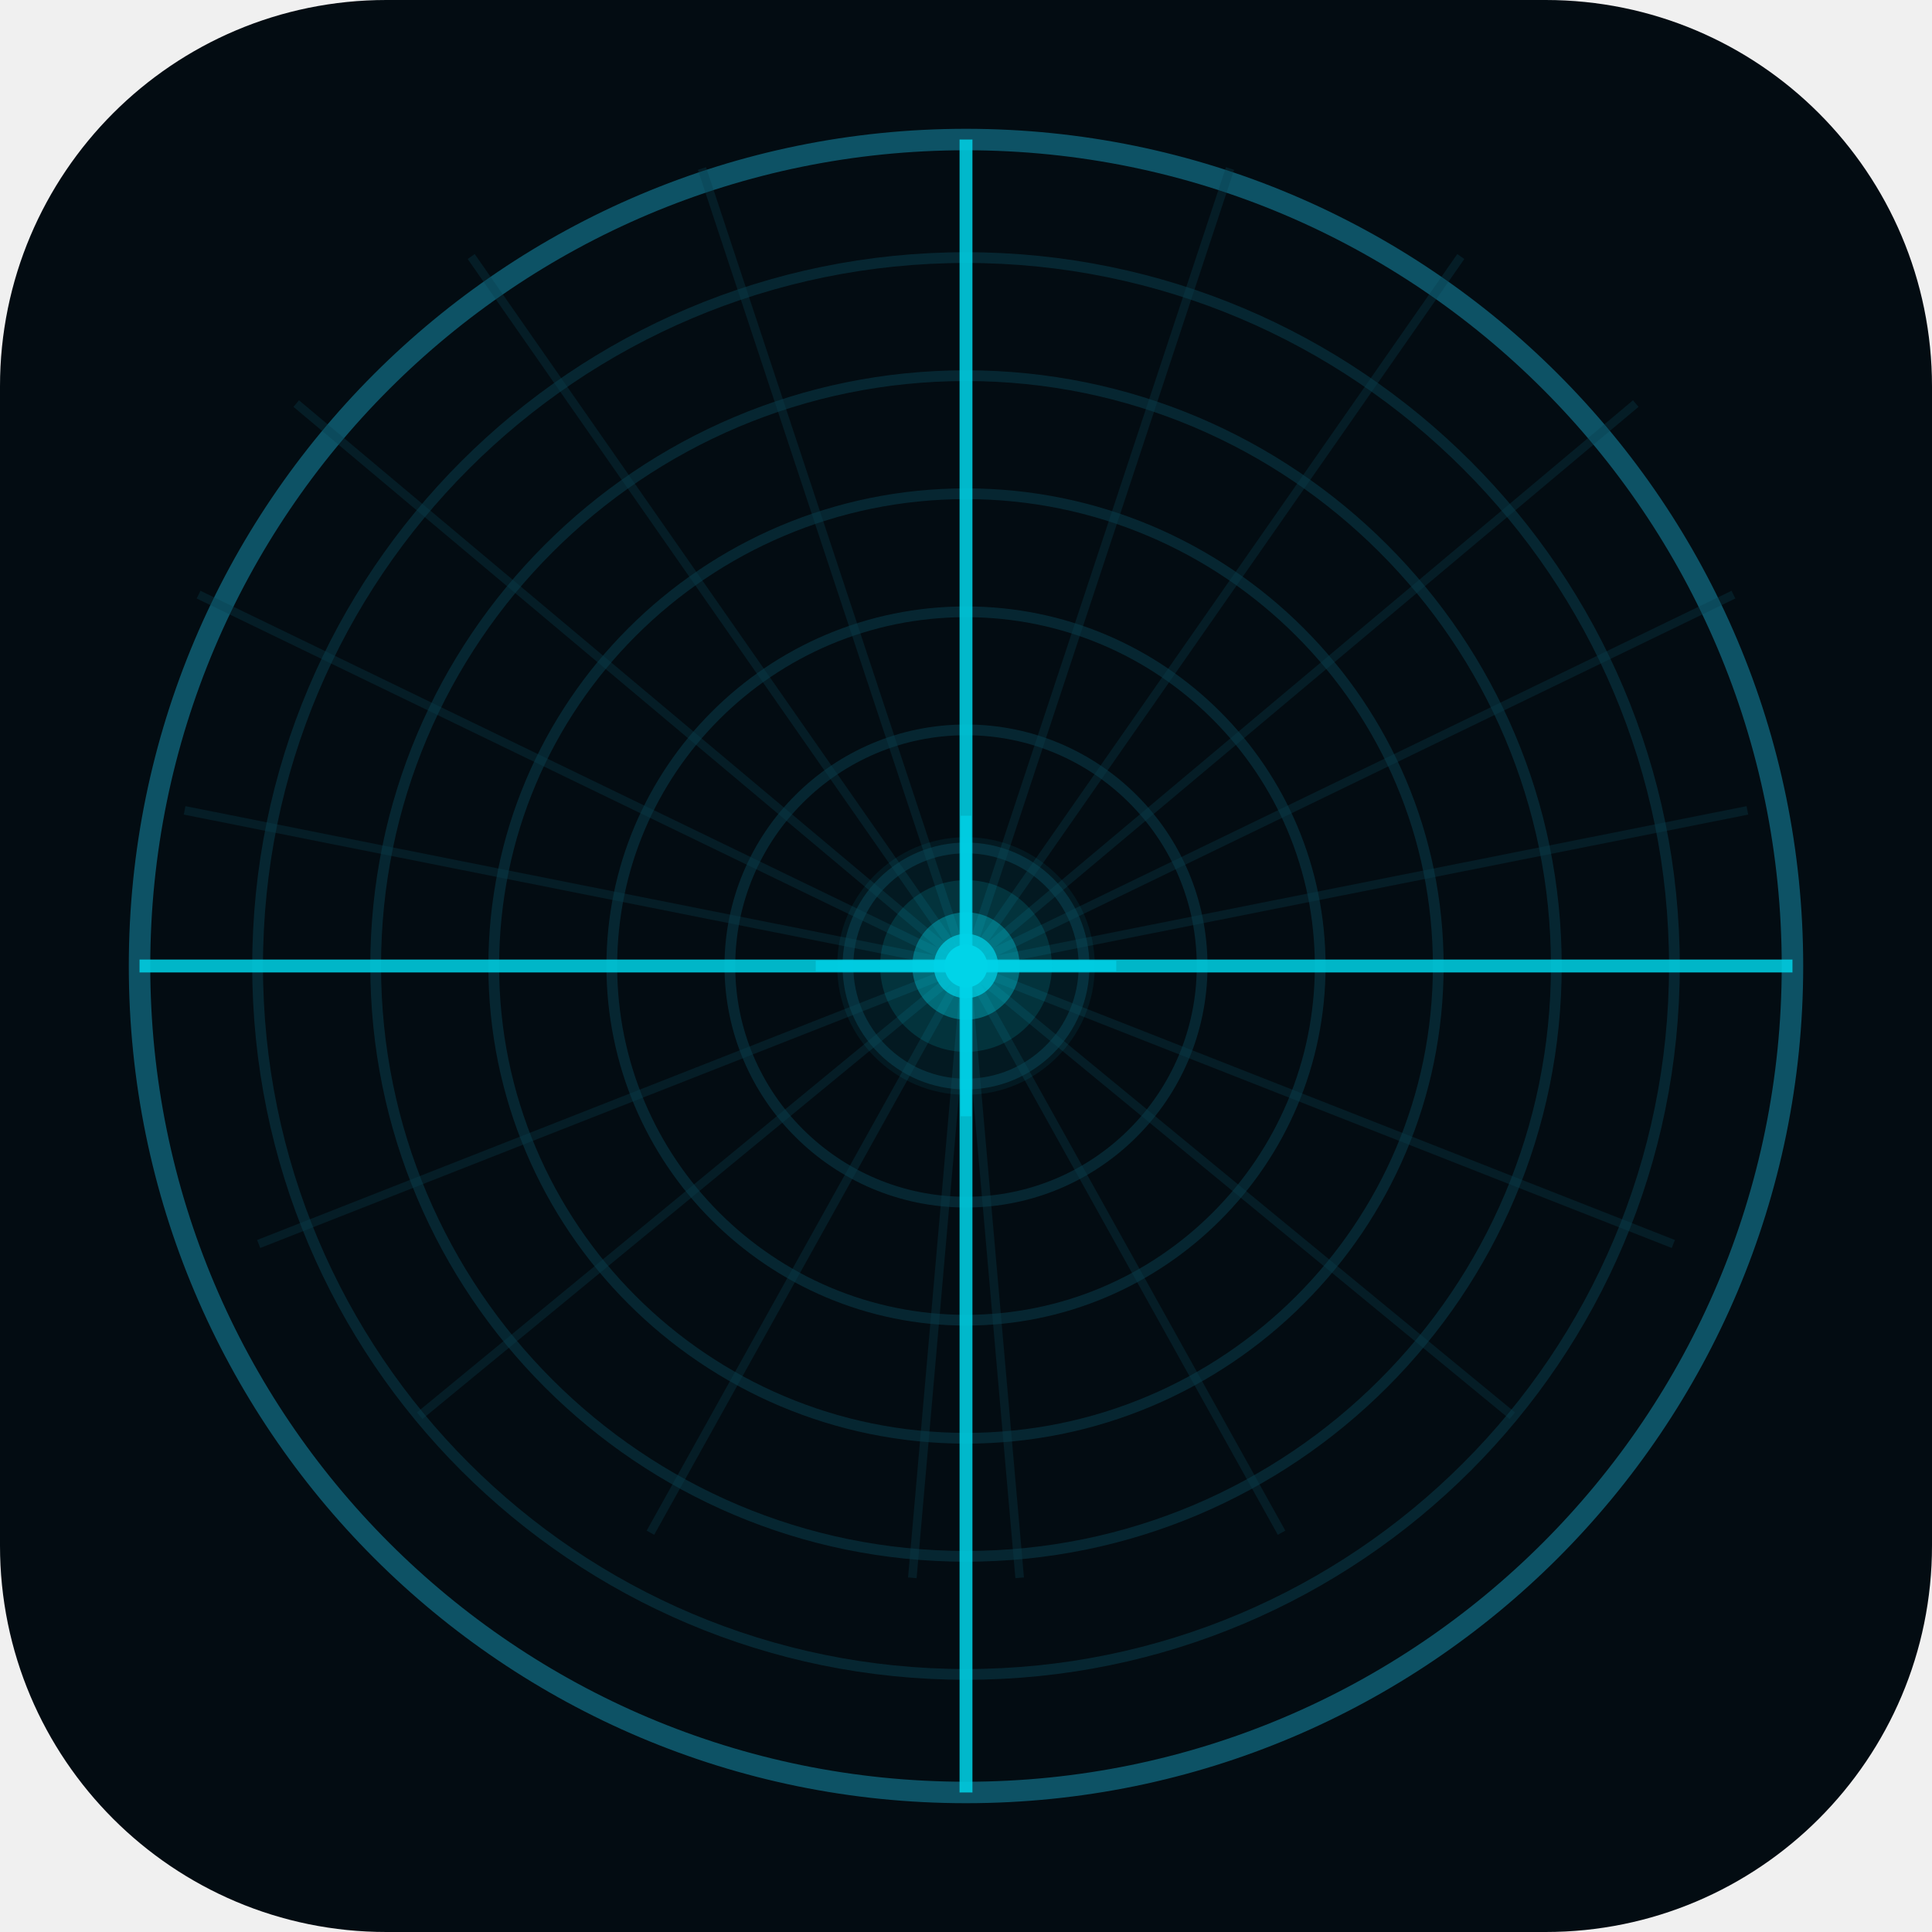
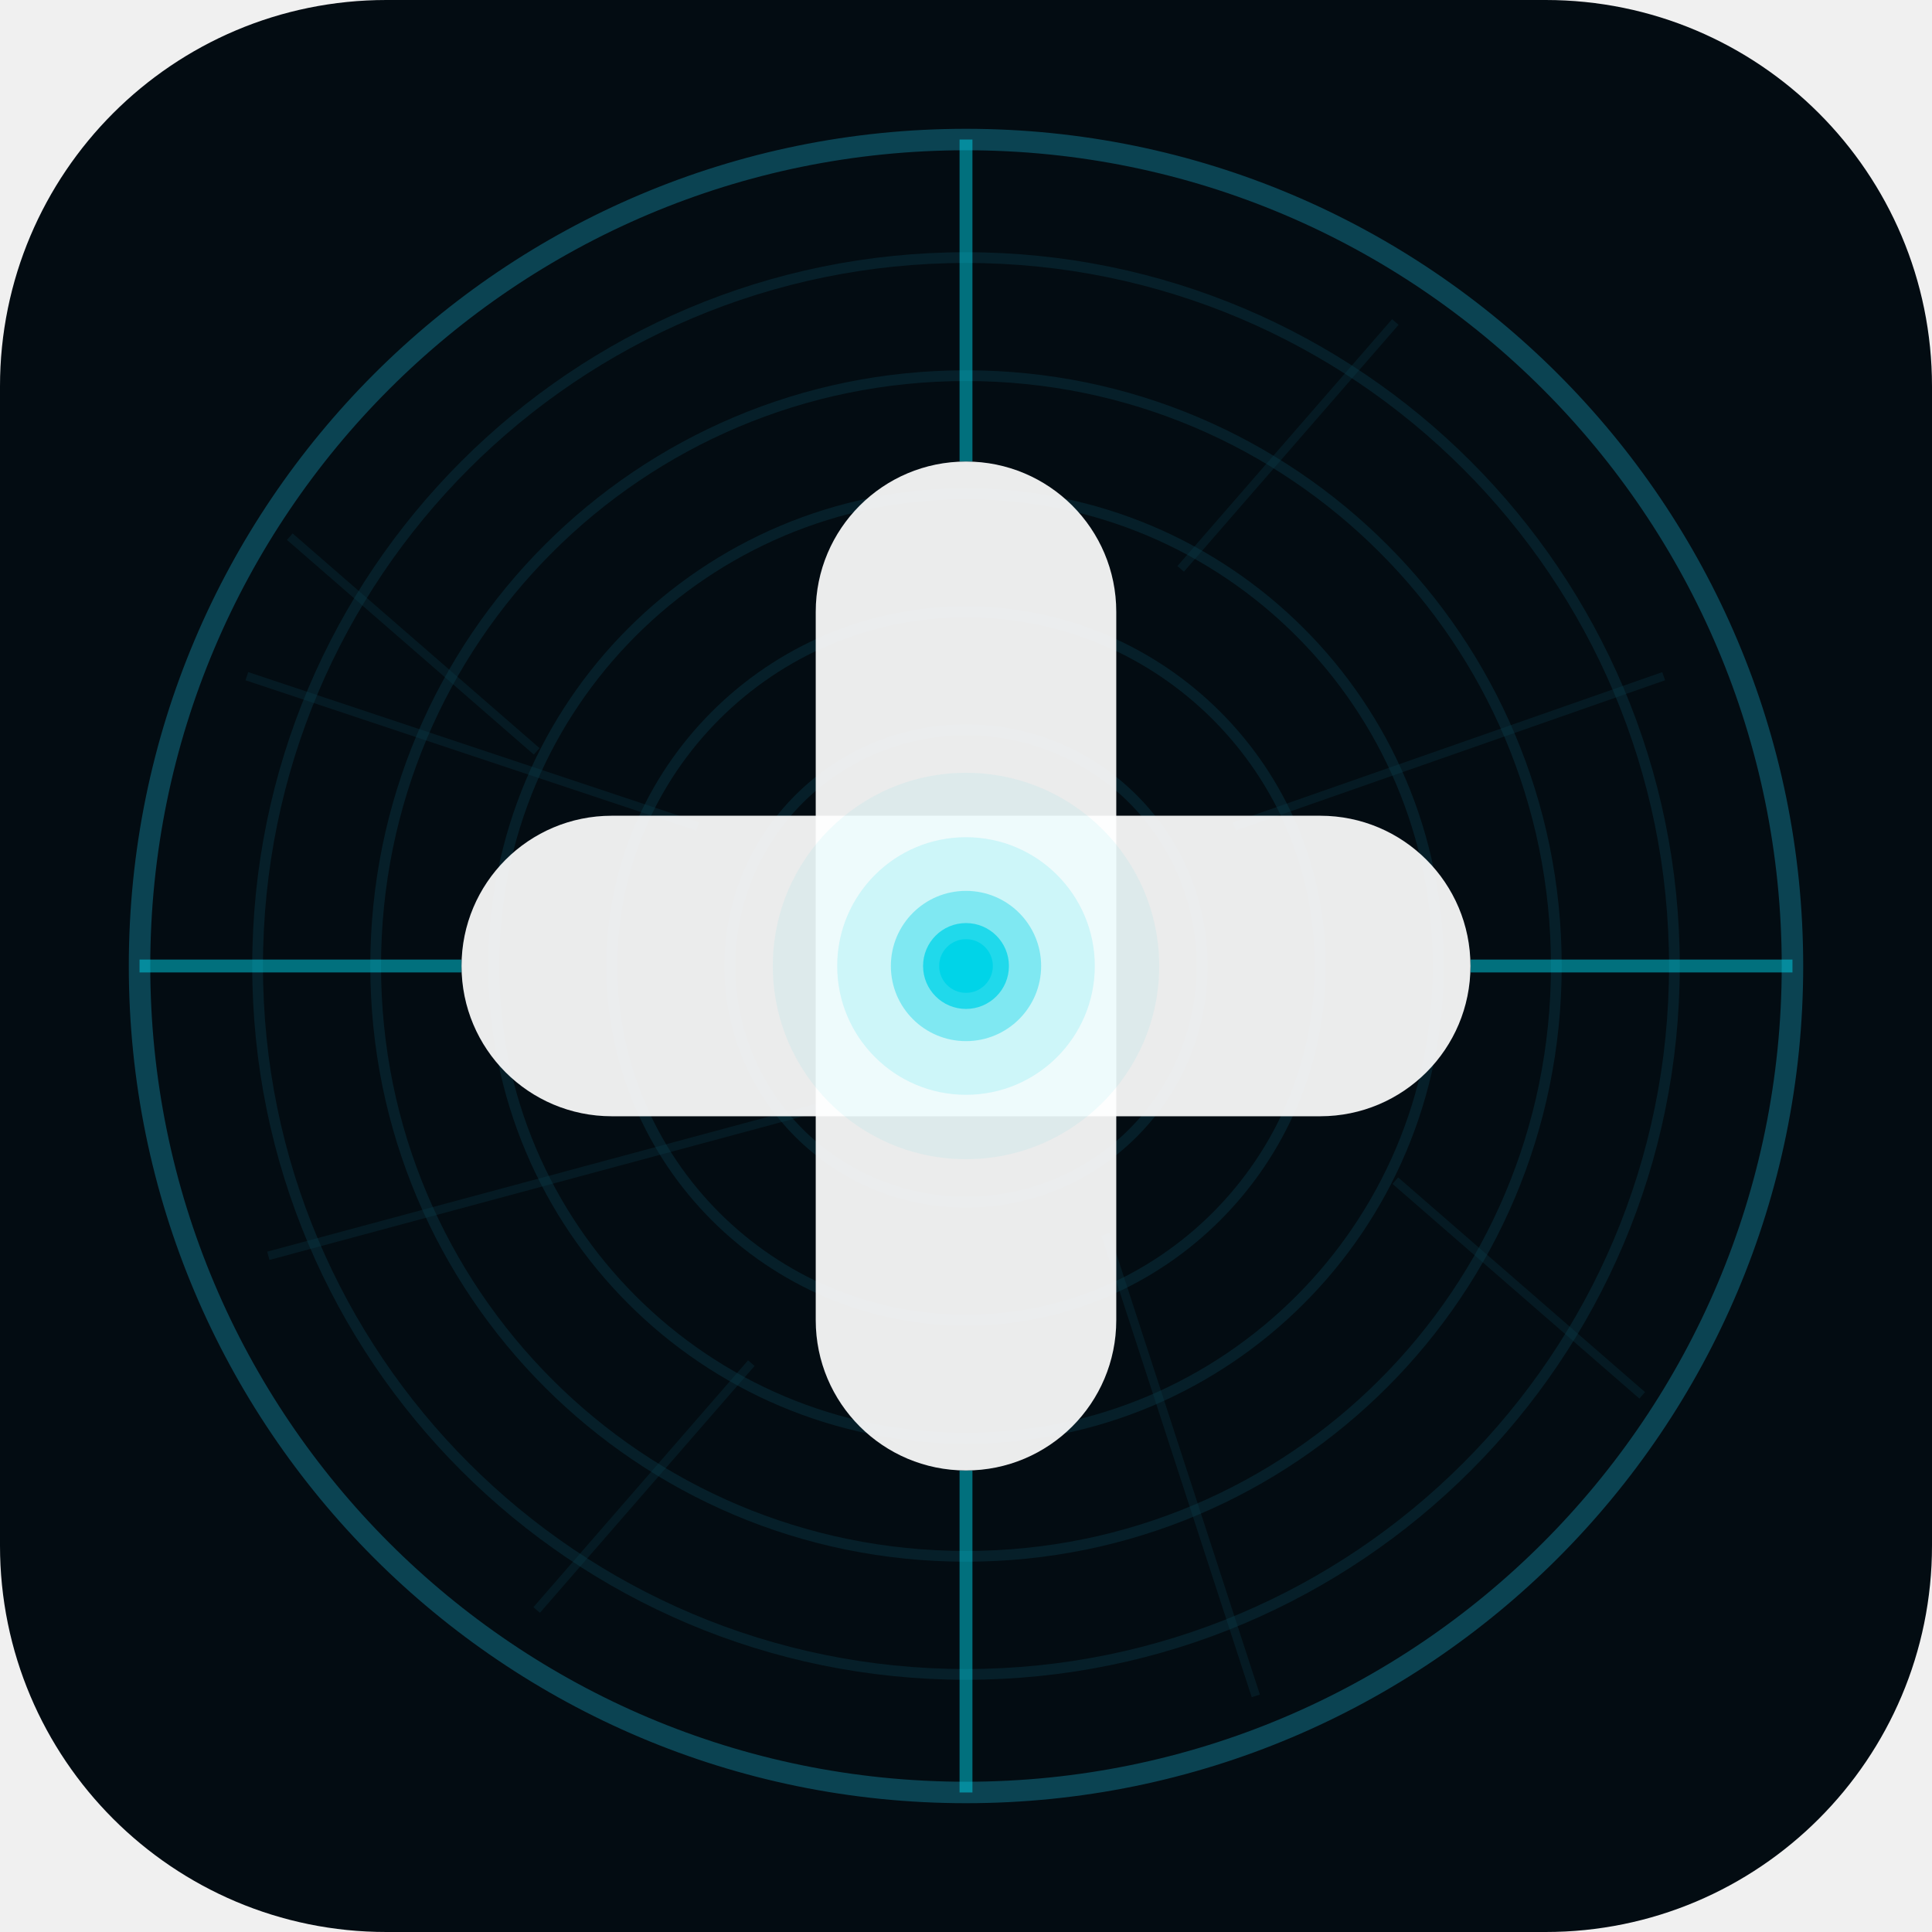
<svg xmlns="http://www.w3.org/2000/svg" width="180" height="180" viewBox="0 0 180 180" fill="none">
  <rect width="180" height="180" rx="36" fill="#030C12" />
-   <circle cx="90" cy="90" r="11" stroke="#0A3C4B" stroke-width="1" stroke-opacity="0.55" />
-   <circle cx="90" cy="90" r="22" stroke="#0A3C4B" stroke-width="1" stroke-opacity="0.55" />
-   <circle cx="90" cy="90" r="33" stroke="#0A3C4B" stroke-width="1" stroke-opacity="0.55" />
-   <circle cx="90" cy="90" r="44" stroke="#0A3C4B" stroke-width="1" stroke-opacity="0.55" />
-   <circle cx="90" cy="90" r="55" stroke="#0A3C4B" stroke-width="1" stroke-opacity="0.55" />
-   <circle cx="90" cy="90" r="66" stroke="#0A3C4B" stroke-width="1" stroke-opacity="0.55" />
-   <circle cx="90" cy="90" r="77" stroke="#0F5A6E" stroke-width="2" stroke-opacity="0.9" />
-   <g stroke="#0A3C4B" stroke-width="0.8" stroke-opacity="0.35">
-     <line x1="90" y1="90" x2="90" y2="13" />
-     <line x1="90" y1="90" x2="114.6" y2="15.7" />
-     <line x1="90" y1="90" x2="136.1" y2="23.9" />
-     <line x1="90" y1="90" x2="152.4" y2="37.6" />
-     <line x1="90" y1="90" x2="161.5" y2="55.4" />
-     <line x1="90" y1="90" x2="162.8" y2="75.5" />
-     <line x1="90" y1="90" x2="155.9" y2="115.9" />
-     <line x1="90" y1="90" x2="140.9" y2="131.9" />
-     <line x1="90" y1="90" x2="119.4" y2="142.8" />
-     <line x1="90" y1="90" x2="95" y2="147" />
-     <line x1="90" y1="90" x2="65.4" y2="15.7" />
-     <line x1="90" y1="90" x2="43.9" y2="23.9" />
-     <line x1="90" y1="90" x2="27.6" y2="37.6" />
-     <line x1="90" y1="90" x2="18.5" y2="55.4" />
-     <line x1="90" y1="90" x2="17.2" y2="75.5" />
-     <line x1="90" y1="90" x2="24.1" y2="115.9" />
-     <line x1="90" y1="90" x2="39.1" y2="131.9" />
-     <line x1="90" y1="90" x2="60.6" y2="142.8" />
-     <line x1="90" y1="90" x2="85" y2="147" />
-     <line x1="90" y1="90" x2="90" y2="167" />
+   <circle cx="90" cy="90" r="11" stroke="#0A3C4B" stroke-width="1" stroke-opacity="0.4" fill="none" />
+   <circle cx="90" cy="90" r="22" stroke="#0A3C4B" stroke-width="1" stroke-opacity="0.4" fill="none" />
+   <circle cx="90" cy="90" r="33" stroke="#0A3C4B" stroke-width="1" stroke-opacity="0.4" fill="none" />
+   <circle cx="90" cy="90" r="44" stroke="#0A3C4B" stroke-width="1" stroke-opacity="0.4" fill="none" />
+   <circle cx="90" cy="90" r="55" stroke="#0A3C4B" stroke-width="1" stroke-opacity="0.4" fill="none" />
+   <circle cx="90" cy="90" r="66" stroke="#0A3C4B" stroke-width="1" stroke-opacity="0.4" fill="none" />
+   <circle cx="90" cy="90" r="77" stroke="#0F5A6E" stroke-width="2" stroke-opacity="0.7" fill="none" />
+   <g stroke="#00D4E8" stroke-width="1.2" stroke-opacity="0.5">
+     <line x1="90" y1="43" x2="90" y2="13" />
+     <line x1="90" y1="137" x2="90" y2="167" />
+     <line x1="137" y1="90" x2="167" y2="90" />
+     <line x1="43" y1="90" x2="13" y2="90" />
  </g>
-   <g stroke="#00D4E8" stroke-width="1.2" stroke-opacity="0.85">
-     <line x1="90" y1="90" x2="90" y2="13" />
-     <line x1="90" y1="90" x2="167" y2="90" />
-     <line x1="90" y1="90" x2="90" y2="167" />
-     <line x1="90" y1="90" x2="13" y2="90" />
+   <g stroke="#0A3C4B" stroke-width="0.8" stroke-opacity="0.3">
+     <line x1="110" y1="53" x2="130" y2="30" />
+     <line x1="130" y1="110" x2="153" y2="130" />
+     <line x1="70" y1="127" x2="50" y2="150" />
+     <line x1="50" y1="70" x2="27" y2="50" />
+     <line x1="115" y1="77" x2="155" y2="63" />
+     <line x1="103" y1="115" x2="117" y2="158" />
+     <line x1="77" y1="103" x2="25" y2="117" />
+     <line x1="65" y1="77" x2="23" y2="63" />
  </g>
-   <line x1="76" y1="90" x2="104" y2="90" stroke="#00D4E8" stroke-width="1" stroke-opacity="0.7" />
-   <line x1="90" y1="76" x2="90" y2="104" stroke="#00D4E8" stroke-width="1" stroke-opacity="0.7" />
-   <circle cx="90" cy="90" r="12" fill="#00D4E8" fill-opacity="0.07" />
-   <circle cx="90" cy="90" r="8" fill="#00D4E8" fill-opacity="0.14" />
-   <circle cx="90" cy="90" r="5" fill="#00D4E8" fill-opacity="0.35" />
-   <circle cx="90" cy="90" r="3" fill="#00D4E8" fill-opacity="0.7" />
-   <circle cx="90" cy="90" r="2" fill="#00D4E8" />
+   <rect x="76" y="43" width="28" height="94" rx="14" fill="white" fill-opacity="0.92" />
+   <rect x="43" y="76" width="94" height="28" rx="14" fill="white" fill-opacity="0.92" />
+   <circle cx="90" cy="90" r="18" fill="#00D4E8" fill-opacity="0.06" />
+   <circle cx="90" cy="90" r="12" fill="#00D4E8" fill-opacity="0.14" />
+   <circle cx="90" cy="90" r="7" fill="#00D4E8" fill-opacity="0.38" />
+   <circle cx="90" cy="90" r="4" fill="#00D4E8" fill-opacity="0.75" />
+   <circle cx="90" cy="90" r="2.5" fill="#00D4E8" />
</svg>
